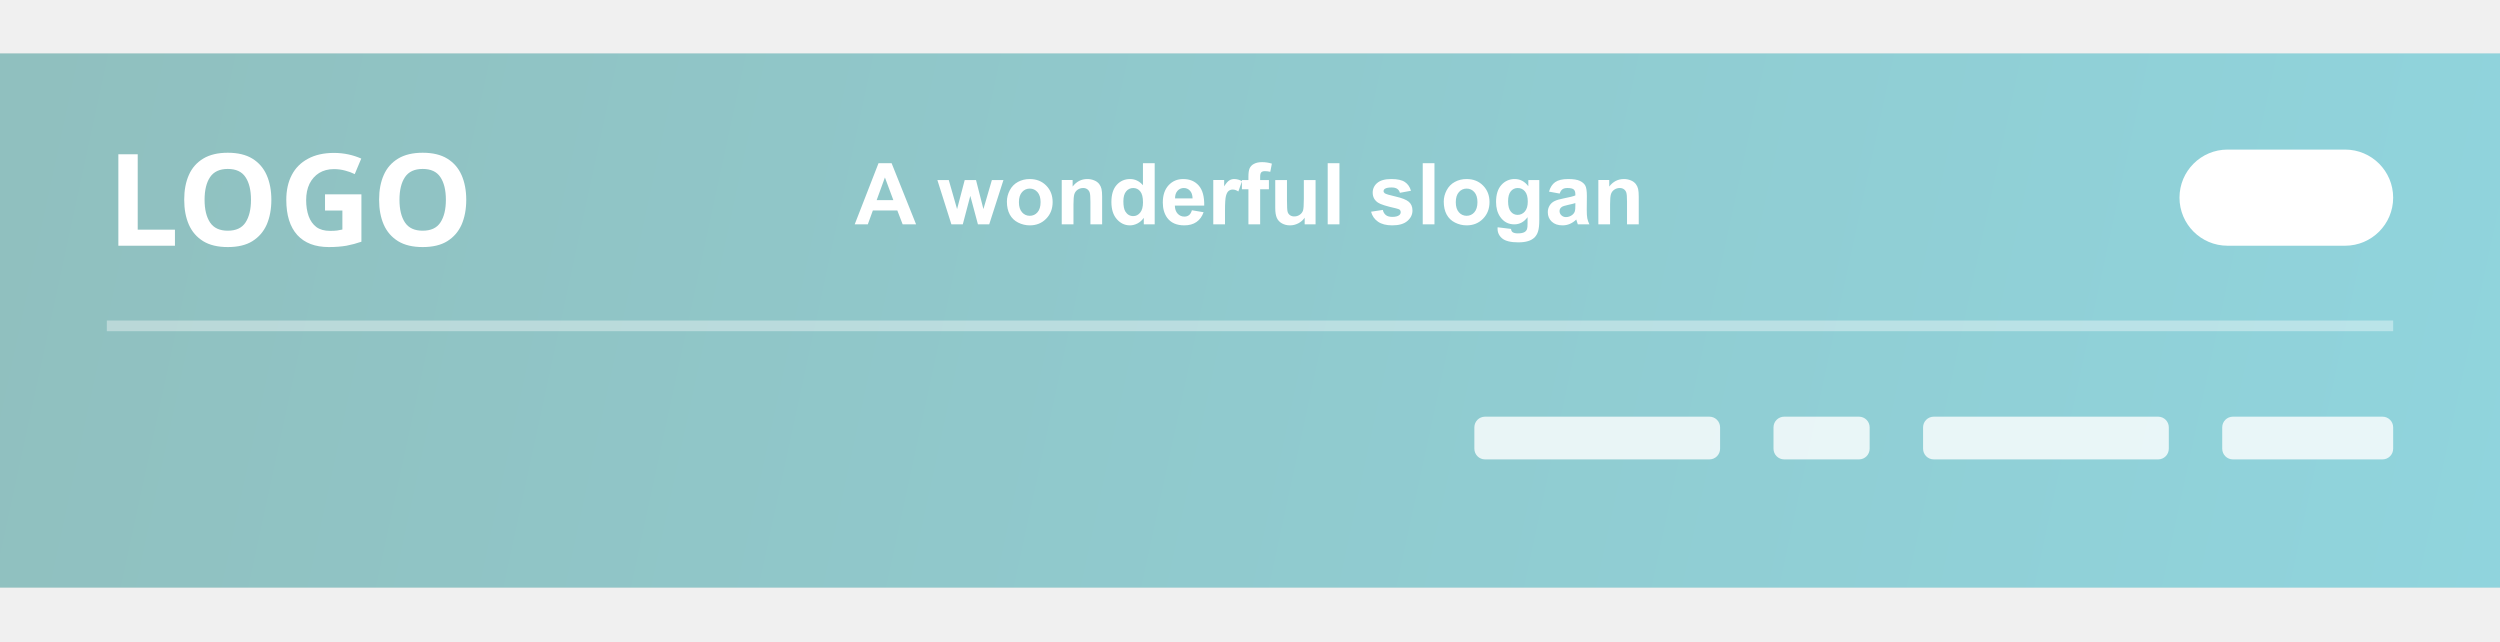
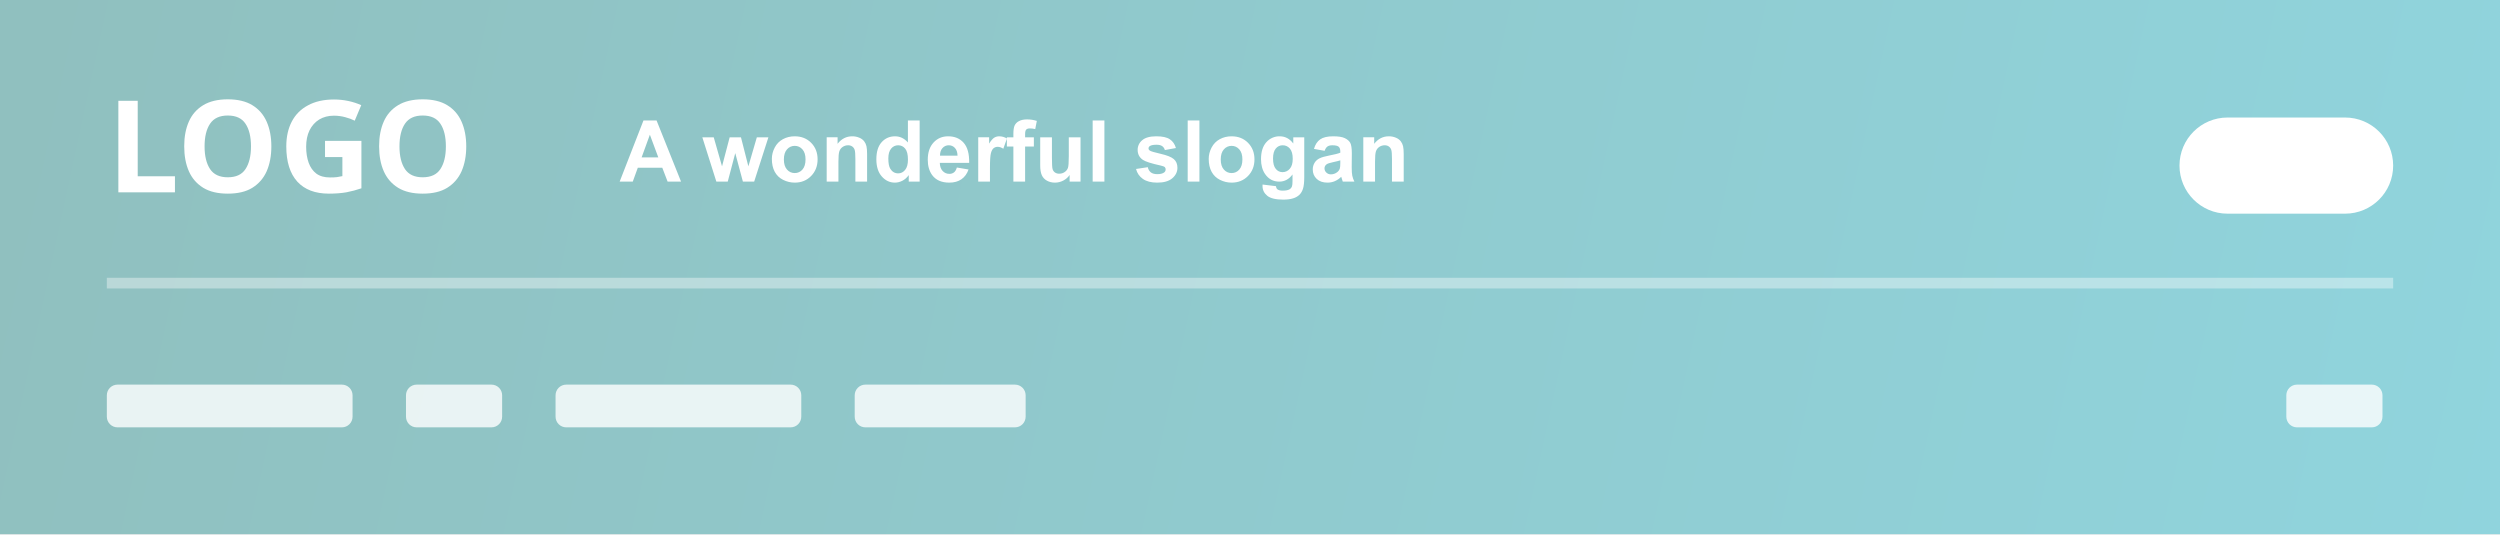
- <svg xmlns="http://www.w3.org/2000/svg" xmlns:xlink="http://www.w3.org/1999/xlink" width="234" height="60" viewBox="0 0 234 60">
+ <svg xmlns="http://www.w3.org/2000/svg" width="234px" height="50px" viewBox="0 0 234 50" version="1.1">
  <defs>
-     <linearGradient id="linearGradient-1" x1="0%" x2="100%" y1="47.717%" y2="52.283%">
-       <stop offset="0%" stop-color="#00A09D" />
-       <stop offset="100%" stop-color="#00E2FF" />
+     <linearGradient x1="0%" y1="47.717%" x2="100%" y2="52.283%" id="linearGradient-1">
+       <stop stop-color="#00A09D" offset="0%" />
+       <stop stop-color="#00E2FF" offset="100%" />
    </linearGradient>
-     <rect id="path-21" width="234" height="50" x="0" y="0" />
  </defs>
-   <g fill="none" fill-rule="evenodd" class="header_template_slogan">
-     <g class="bg_2lev" transform="translate(0 5)">
-       <use fill="#000" fill-opacity=".14" xlink:href="#path-21" />
-       <use fill="url(#linearGradient-1)" fill-opacity=".3" xlink:href="#path-21" />
+   <g id="Page-1" stroke="none" stroke-width="1" fill="none" fill-rule="evenodd">
+     <g id="header_template_slogan" fill-rule="nonzero">
+       <g id="Group">
+         <g id="path-21-link" fill="#000000" fill-opacity="0.14">
+           <rect id="path-21" x="0" y="0" width="234" height="50" />
+         </g>
+         <g id="path-21-link" fill="url(#linearGradient-1)" fill-opacity="0.3">
+           <rect id="path-21" x="0" y="0" width="234" height="50" />
+         </g>
+       </g>
+       <text id="LOGO" fill="#FFFFFF" font-family="Arial-Black, Arial Black" font-size="12" font-weight="700">
+         <tspan x="10" y="18">LOGO</tspan>
+       </text>
+       <rect id="Rectangle" fill="#FFFFFF" opacity="0.375" x="10" y="26" width="214" height="1" />
+       <g id="Group" opacity="0.804" transform="translate(10, 36)" fill="#FFFFFF">
+         <rect id="Rectangle" x="0" y="0" width="23" height="4" rx="1" />
+         <g transform="translate(28, 0)" id="Rectangle">
+           <rect x="0" y="0" width="9" height="4" rx="1" />
+         </g>
+         <g id="Group-Copy" transform="translate(204, 0)">
+           <rect id="Rectangle" x="0" y="0" width="9" height="4" rx="1" />
+         </g>
+         <g transform="translate(42, 0)" id="Rectangle">
+           <rect x="0" y="0" width="23" height="4" rx="1" />
+         </g>
+         <g transform="translate(70, 0)" id="Rectangle">
+           <rect x="0" y="0" width="16" height="4" rx="1" />
+         </g>
+       </g>
+       <rect id="Rectangle" fill="#FFFFFF" x="204" y="11" width="20" height="9" rx="4.5" />
+       <path d="M59.227,17 L59.699,15.7 L61.989,15.7 L62.489,17 L63.746,17 L61.453,11.273 L60.23,11.273 L58,17 L59.227,17 Z M61.617,14.734 L60.055,14.734 L60.828,12.609 L61.618,14.734 L61.617,14.734 Z M68.117,17 L68.82,14.332 L69.535,17 L70.59,17 L71.922,12.852 L70.84,12.852 L70.047,15.57 L69.355,12.852 L68.297,12.852 L67.582,15.57 L66.805,12.852 L65.738,12.852 L67.051,17 L68.117,17 Z M74.391,17.094 C75.005,17.094 75.515,16.887 75.92,16.474 C76.325,16.062 76.527,15.542 76.527,14.914 C76.527,14.292 76.327,13.777 75.926,13.369 C75.525,12.962 75.01,12.758 74.383,12.758 C73.977,12.758 73.609,12.848 73.279,13.028 C72.952,13.205 72.686,13.477 72.516,13.808 C72.336,14.15 72.246,14.503 72.246,14.868 C72.246,15.344 72.336,15.748 72.516,16.08 C72.696,16.412 72.958,16.664 73.303,16.836 C73.648,17.008 74.01,17.094 74.391,17.094 Z M74.387,16.199 C74.109,16.203 73.844,16.083 73.664,15.871 C73.469,15.652 73.371,15.337 73.371,14.926 C73.371,14.514 73.469,14.199 73.664,13.98 C73.844,13.768 74.109,13.648 74.387,13.652 C74.673,13.652 74.913,13.762 75.107,13.98 C75.301,14.2 75.398,14.512 75.398,14.918 C75.398,15.335 75.301,15.652 75.108,15.871 C74.929,16.083 74.664,16.203 74.387,16.199 L74.387,16.199 Z M78.477,17 L78.477,15.121 C78.477,14.658 78.505,14.34 78.561,14.168 C78.615,13.999 78.724,13.853 78.871,13.754 C79.021,13.65 79.2,13.596 79.383,13.598 C79.518,13.594 79.651,13.632 79.763,13.707 C79.871,13.782 79.951,13.89 79.993,14.014 C80.039,14.145 80.063,14.434 80.063,14.883 L80.063,17 L81.16,17 L81.16,14.422 C81.16,14.102 81.14,13.855 81.1,13.684 C81.062,13.517 80.989,13.36 80.885,13.223 C80.765,13.074 80.608,12.959 80.43,12.889 C80.22,12.799 79.994,12.755 79.766,12.758 C79.216,12.758 78.76,12.992 78.398,13.461 L78.398,12.851 L77.378,12.851 L77.378,17 L78.477,17 L78.477,17 Z M83.762,17.094 C83.996,17.094 84.229,17.036 84.459,16.92 C84.689,16.804 84.889,16.628 85.059,16.39 L85.059,17 L86.079,17 L86.079,11.273 L84.98,11.273 L84.98,13.336 C84.642,12.951 84.24,12.758 83.777,12.758 C83.272,12.758 82.854,12.941 82.523,13.307 C82.193,13.673 82.027,14.207 82.027,14.91 C82.027,15.598 82.197,16.133 82.537,16.518 C82.877,16.902 83.285,17.094 83.762,17.094 L83.762,17.094 Z M84.074,16.227 C83.757,16.227 83.509,16.083 83.332,15.797 C83.21,15.599 83.148,15.279 83.148,14.836 C83.148,14.424 83.236,14.116 83.412,13.908 C83.571,13.709 83.812,13.595 84.066,13.598 C84.335,13.598 84.555,13.702 84.726,13.912 C84.898,14.122 84.984,14.465 84.984,14.942 C84.984,15.368 84.896,15.689 84.719,15.904 C84.542,16.119 84.327,16.227 84.074,16.227 L84.074,16.227 Z M88.852,17.094 C89.307,17.094 89.687,16.989 89.99,16.779 C90.294,16.569 90.516,16.264 90.656,15.863 L89.562,15.68 C89.502,15.888 89.414,16.04 89.297,16.133 C89.173,16.229 89.02,16.278 88.863,16.273 C88.623,16.279 88.392,16.18 88.23,16.002 C88.061,15.821 87.973,15.568 87.965,15.242 L90.715,15.242 C90.73,14.401 90.56,13.777 90.203,13.369 C89.846,12.962 89.359,12.758 88.743,12.758 C88.193,12.758 87.738,12.952 87.379,13.342 C87.019,13.732 86.839,14.27 86.839,14.957 C86.839,15.533 86.977,16.009 87.25,16.387 C87.596,16.858 88.13,17.094 88.852,17.094 L88.852,17.094 Z M89.625,14.57 L87.985,14.57 C87.982,14.27 88.059,14.034 88.215,13.86 C88.364,13.688 88.582,13.592 88.809,13.598 C89.033,13.598 89.223,13.68 89.379,13.846 C89.535,14.011 89.617,14.253 89.625,14.57 L89.625,14.57 Z M92.66,17 L92.66,15.719 C92.66,15.013 92.69,14.549 92.752,14.329 C92.813,14.107 92.897,13.954 93.004,13.869 C93.115,13.783 93.253,13.738 93.394,13.742 C93.554,13.742 93.725,13.802 93.91,13.922 L94.25,12.965 C94.033,12.831 93.782,12.759 93.527,12.758 C93.359,12.756 93.195,12.802 93.053,12.891 C92.913,12.979 92.757,13.163 92.582,13.441 L92.582,12.851 L91.562,12.851 L91.562,17 L92.66,17 L92.66,17 Z M95.95,17 L95.95,13.715 L96.77,13.715 L96.77,12.852 L95.95,12.852 L95.95,12.559 C95.95,12.348 95.984,12.205 96.053,12.131 C96.122,12.057 96.236,12.02 96.395,12.02 C96.556,12.02 96.724,12.04 96.898,12.082 L97.047,11.316 C96.747,11.223 96.441,11.176 96.129,11.176 C95.824,11.176 95.572,11.23 95.373,11.338 C95.192,11.427 95.048,11.575 94.963,11.758 C94.889,11.93 94.852,12.19 94.852,12.539 L94.852,12.852 L94.242,12.852 L94.242,13.715 L94.852,13.715 L94.852,17 L95.949,17 L95.95,17 Z M98.742,17.094 C99.016,17.094 99.275,17.03 99.522,16.902 C99.768,16.775 99.966,16.6 100.117,16.379 L100.117,17 L101.137,17 L101.137,12.852 L100.039,12.852 L100.039,14.602 C100.039,15.195 100.012,15.568 99.957,15.721 C99.899,15.878 99.792,16.012 99.652,16.104 C99.504,16.207 99.328,16.26 99.148,16.258 C99.004,16.264 98.862,16.224 98.742,16.143 C98.636,16.066 98.558,15.956 98.522,15.83 C98.482,15.699 98.461,15.341 98.461,14.758 L98.461,12.852 L97.363,12.852 L97.363,15.477 C97.363,15.867 97.413,16.173 97.512,16.395 C97.611,16.615 97.771,16.788 97.992,16.91 C98.214,17.033 98.464,17.094 98.742,17.094 L98.742,17.094 Z M103.372,17 L103.372,11.273 L102.273,11.273 L102.273,17 L103.371,17 L103.372,17 Z M108.32,17.094 C108.943,17.094 109.413,16.957 109.73,16.684 C110.048,16.41 110.207,16.084 110.207,15.704 C110.207,15.354 110.092,15.082 109.863,14.887 C109.632,14.694 109.223,14.531 108.639,14.398 C108.054,14.266 107.712,14.163 107.613,14.09 C107.54,14.035 107.503,13.969 107.503,13.89 C107.503,13.799 107.551,13.715 107.629,13.668 C107.754,13.588 107.961,13.547 108.25,13.547 C108.48,13.547 108.656,13.59 108.78,13.676 C108.905,13.765 108.995,13.897 109.031,14.046 L110.066,13.856 C109.962,13.493 109.772,13.22 109.496,13.036 C109.22,12.85 108.798,12.758 108.23,12.758 C107.634,12.758 107.194,12.88 106.91,13.125 C106.637,13.346 106.48,13.68 106.484,14.031 C106.484,14.43 106.648,14.741 106.977,14.965 C107.214,15.126 107.775,15.305 108.66,15.5 C108.85,15.544 108.973,15.592 109.027,15.645 C109.08,15.701 109.108,15.775 109.105,15.852 C109.108,15.967 109.054,16.077 108.961,16.145 C108.818,16.249 108.604,16.301 108.321,16.301 C108.063,16.301 107.862,16.245 107.719,16.135 C107.568,16.012 107.467,15.839 107.434,15.648 L106.332,15.816 C106.434,16.21 106.649,16.521 106.979,16.75 C107.308,16.98 107.755,17.094 108.32,17.094 L108.32,17.094 Z M112.266,17 L112.266,11.273 L111.168,11.273 L111.168,17 L112.266,17 Z M115.281,17.094 C115.896,17.094 116.406,16.887 116.811,16.474 C117.215,16.062 117.418,15.542 117.418,14.914 C117.418,14.292 117.218,13.777 116.816,13.369 C116.416,12.962 115.901,12.758 115.273,12.758 C114.867,12.758 114.499,12.848 114.17,13.028 C113.84,13.207 113.586,13.468 113.406,13.808 C113.226,14.15 113.136,14.503 113.136,14.868 C113.136,15.344 113.226,15.748 113.406,16.08 C113.586,16.412 113.848,16.664 114.193,16.836 C114.538,17.008 114.901,17.094 115.281,17.094 L115.281,17.094 Z M115.277,16.199 C114.999,16.203 114.735,16.083 114.555,15.871 C114.359,15.652 114.262,15.337 114.262,14.926 C114.262,14.514 114.359,14.199 114.555,13.98 C114.735,13.768 114.999,13.648 115.277,13.652 C115.564,13.652 115.804,13.762 115.998,13.98 C116.192,14.2 116.289,14.512 116.289,14.918 C116.289,15.335 116.192,15.652 115.998,15.871 C115.819,16.083 115.555,16.203 115.278,16.199 L115.277,16.199 Z M120.109,18.684 C120.482,18.684 120.789,18.644 121.033,18.566 C121.25,18.503 121.449,18.393 121.617,18.242 C121.776,18.083 121.892,17.887 121.957,17.672 C122.037,17.43 122.078,17.064 122.078,16.574 L122.078,12.852 L121.051,12.852 L121.051,13.434 C120.717,12.984 120.294,12.758 119.781,12.758 C119.304,12.749 118.848,12.95 118.533,13.308 C118.199,13.676 118.031,14.207 118.031,14.902 C118.031,15.457 118.159,15.921 118.414,16.293 C118.74,16.764 119.181,17 119.738,17 C120.238,17 120.652,16.776 120.98,16.328 L120.98,16.934 C120.98,17.178 120.964,17.346 120.93,17.437 C120.891,17.552 120.813,17.65 120.71,17.715 C120.568,17.801 120.353,17.844 120.066,17.844 C119.842,17.844 119.678,17.804 119.574,17.727 C119.499,17.672 119.451,17.572 119.43,17.426 L118.176,17.273 C118.174,17.317 118.172,17.362 118.172,17.406 C118.172,17.776 118.319,18.081 118.613,18.322 C118.908,18.563 119.406,18.684 120.109,18.684 L120.109,18.684 Z M120.043,16.114 C119.797,16.115 119.564,16.002 119.413,15.807 C119.242,15.602 119.156,15.28 119.156,14.84 C119.156,14.42 119.242,14.109 119.412,13.904 C119.569,13.706 119.809,13.593 120.062,13.598 C120.333,13.598 120.557,13.702 120.734,13.91 C120.911,14.118 121,14.437 121,14.867 C121,15.279 120.908,15.589 120.723,15.799 C120.555,16.001 120.305,16.116 120.043,16.113 L120.043,16.114 Z M124.253,17.094 C124.496,17.094 124.724,17.048 124.938,16.957 C125.162,16.859 125.366,16.72 125.539,16.547 C125.547,16.567 125.559,16.611 125.579,16.676 C125.619,16.819 125.655,16.927 125.684,17 L126.77,17 C126.681,16.823 126.614,16.636 126.572,16.443 C126.537,16.27 126.52,16.001 126.52,15.637 L126.531,14.355 C126.531,13.879 126.482,13.551 126.385,13.373 C126.287,13.195 126.118,13.048 125.879,12.932 C125.639,12.816 125.275,12.758 124.785,12.758 C124.246,12.758 123.84,12.854 123.566,13.047 C123.293,13.24 123.1,13.537 122.988,13.937 L123.984,14.117 C124.052,13.924 124.141,13.79 124.25,13.713 C124.36,13.636 124.512,13.598 124.707,13.598 C124.997,13.598 125.193,13.643 125.297,13.732 C125.401,13.822 125.453,13.972 125.453,14.184 L125.453,14.293 C125.255,14.376 124.9,14.466 124.387,14.563 C124.007,14.635 123.715,14.721 123.514,14.818 C123.319,14.909 123.155,15.056 123.043,15.24 C122.929,15.429 122.871,15.646 122.875,15.867 C122.875,16.221 122.998,16.514 123.245,16.747 C123.49,16.977 123.827,17.094 124.254,17.094 L124.253,17.094 Z M124.582,16.32 C124.42,16.325 124.262,16.265 124.145,16.152 C124.034,16.049 123.972,15.905 123.973,15.754 C123.973,15.598 124.044,15.469 124.187,15.367 C124.281,15.305 124.48,15.241 124.785,15.176 C125.09,15.111 125.313,15.055 125.453,15.008 L125.453,15.227 C125.453,15.49 125.439,15.668 125.41,15.762 C125.366,15.909 125.273,16.037 125.148,16.125 C124.985,16.249 124.787,16.318 124.582,16.32 L124.582,16.32 Z M128.703,17 L128.703,15.121 C128.703,14.658 128.731,14.34 128.787,14.168 C128.841,13.999 128.95,13.853 129.097,13.754 C129.247,13.65 129.426,13.596 129.609,13.598 C129.744,13.594 129.877,13.632 129.99,13.707 C130.097,13.782 130.178,13.89 130.219,14.014 C130.266,14.145 130.289,14.434 130.289,14.883 L130.289,17 L131.387,17 L131.387,14.422 C131.387,14.102 131.367,13.855 131.327,13.684 C131.289,13.517 131.215,13.36 131.111,13.223 C130.991,13.074 130.834,12.959 130.656,12.889 C130.446,12.799 130.22,12.755 129.992,12.758 C129.442,12.758 128.987,12.992 128.625,13.461 L128.625,12.851 L127.605,12.851 L127.605,17 L128.703,17 L128.703,17 Z" id="Shape" fill="#FFFFFF" />
    </g>
-     <text fill="#FFF" class="logo_2lev" font-family="Arial-Black, Arial Black" font-size="12" font-weight="700">
-       <tspan x="10" y="23">LOGO</tspan>
-     </text>
-     <rect width="214" height="1" x="10" y="30" fill="#FFF" class="rectangle_2lev" opacity=".375" />
-     <g fill="#FFF" class="group" opacity=".804" transform="translate(138 39)">
-       <rect width="23" height="4" class="rectangle" rx="1" />
-       <g class="link" transform="translate(28)">
-         <rect width="9" height="4" class="rectangle" rx="1" />
-       </g>
-       <g class="link" transform="translate(42)">
-         <rect width="23" height="4" class="rectangle" rx="1" />
-       </g>
-       <g class="link" transform="translate(70)">
-         <rect width="16" height="4" class="rectangle" rx="1" />
-       </g>
-     </g>
-     <rect width="20" height="9" fill="#FFF" class="rectangle" rx="4.5" transform="translate(204 14)" />
-     <path fill="#FFF" fill-rule="nonzero" d="M81.227 21l.472-1.3h2.29l.5 1.3h1.257l-2.293-5.727H82.23L80 21h1.227zm2.39-2.266h-1.562l.773-2.125.79 2.125zm6.5 2.266l.703-2.668.715 2.668h1.055l1.332-4.148H92.84l-.793 2.718-.692-2.718h-1.058l-.715 2.718-.777-2.718h-1.067L89.051 21h1.066zm6.274.094c.614 0 1.124-.207 1.529-.62.405-.412.607-.932.607-1.56 0-.622-.2-1.137-.601-1.545-.401-.407-.916-.611-1.543-.611-.406 0-.774.09-1.104.27a1.84 1.84 0 0 0-.763.78c-.18.342-.27.695-.27 1.06 0 .476.09.88.27 1.212.18.332.442.584.787.756.345.172.707.258 1.088.258zm-.004-.895a.93.93 0 0 1-.723-.328c-.195-.219-.293-.534-.293-.945 0-.412.098-.727.293-.946a.93.93 0 0 1 .723-.328c.286 0 .526.11.72.328.194.22.291.532.291.938 0 .417-.097.734-.29.953a.925.925 0 0 1-.721.328zm4.09.801v-1.879c0-.463.028-.781.084-.953a.787.787 0 0 1 .31-.414.88.88 0 0 1 .512-.156.65.65 0 0 1 .38.109.61.61 0 0 1 .23.307c.046.131.07.42.07.869V21h1.097v-2.578c0-.32-.02-.567-.06-.738a1.21 1.21 0 0 0-.215-.461 1.113 1.113 0 0 0-.455-.334 1.633 1.633 0 0 0-.664-.131c-.55 0-1.006.234-1.368.703v-.61h-1.02V21h1.099zm5.285.094c.234 0 .467-.058.697-.174.23-.116.43-.292.6-.53V21h1.02v-5.727h-1.099v2.063c-.338-.385-.74-.578-1.203-.578-.505 0-.923.183-1.254.549-.33.366-.496.9-.496 1.603 0 .688.17 1.223.51 1.608.34.384.748.576 1.225.576zm.312-.867c-.317 0-.565-.144-.742-.43-.122-.198-.184-.518-.184-.961 0-.412.088-.72.264-.928a.825.825 0 0 1 .654-.31c.269 0 .489.104.66.314.172.21.258.553.258 1.03 0 .426-.088.747-.265.962-.177.215-.392.323-.645.323zm4.778.867c.455 0 .835-.105 1.138-.315.304-.21.526-.515.666-.916l-1.094-.183c-.06.208-.148.36-.265.453a.672.672 0 0 1-.434.14.83.83 0 0 1-.633-.271c-.169-.181-.257-.434-.265-.76h2.75c.015-.841-.155-1.465-.512-1.873-.357-.407-.844-.611-1.46-.611-.55 0-1.005.194-1.364.584-.36.39-.54.928-.54 1.615 0 .576.138 1.052.411 1.43.346.471.88.707 1.602.707zm.773-2.524h-1.64c-.003-.3.074-.536.23-.71a.762.762 0 0 1 .594-.262c.224 0 .414.082.57.248.156.165.238.407.246.724zM114.66 21v-1.281c0-.706.03-1.17.092-1.39.061-.222.145-.375.252-.46a.61.61 0 0 1 .39-.127c.16 0 .331.06.516.18l.34-.957a1.393 1.393 0 0 0-.723-.207.866.866 0 0 0-.474.133c-.14.088-.296.272-.471.55v-.59h-1.02V21h1.098zm3.29 0v-3.285h.82v-.863h-.82v-.293c0-.211.034-.354.103-.428.069-.074.183-.111.342-.111.161 0 .329.02.503.062l.149-.766c-.3-.093-.606-.14-.918-.14-.305 0-.557.054-.756.162a.88.88 0 0 0-.41.42c-.074.172-.111.432-.111.781v.313h-.61v.863h.61V21h1.097zm2.792.094c.274 0 .533-.064.78-.192.246-.127.444-.302.595-.523V21h1.02v-4.148h-1.098v1.75c0 .593-.027.966-.082 1.119a.785.785 0 0 1-.305.383.864.864 0 0 1-.504.154.678.678 0 0 1-.406-.115.585.585 0 0 1-.22-.313c-.04-.131-.061-.489-.061-1.072v-1.906h-1.098v2.625c0 .39.05.696.149.918.099.22.259.393.48.515.222.123.472.184.75.184zm4.63-.094v-5.727h-1.099V21h1.098zm4.948.094c.623 0 1.093-.137 1.41-.41.318-.274.477-.6.477-.98 0-.35-.115-.622-.344-.817-.231-.193-.64-.356-1.224-.489-.585-.132-.927-.235-1.026-.308-.073-.055-.11-.121-.11-.2a.26.26 0 0 1 .126-.222c.125-.08.332-.121.621-.121.23 0 .406.043.53.129a.64.64 0 0 1 .251.37l1.035-.19c-.104-.363-.294-.636-.57-.82-.276-.186-.698-.278-1.266-.278-.596 0-1.036.122-1.32.367a1.15 1.15 0 0 0-.426.906c0 .399.164.71.493.934.237.161.798.34 1.683.535.19.044.313.092.367.145a.288.288 0 0 1 .078.207.35.35 0 0 1-.144.293c-.143.104-.357.156-.64.156-.258 0-.459-.056-.602-.166a.807.807 0 0 1-.285-.487l-1.102.168c.102.394.317.705.647.934.329.23.776.344 1.341.344zm3.946-.094v-5.727h-1.098V21h1.098zm3.015.094c.615 0 1.125-.207 1.53-.62.404-.412.607-.932.607-1.56 0-.622-.2-1.137-.602-1.545-.4-.407-.915-.611-1.543-.611-.406 0-.774.09-1.103.27-.33.179-.584.44-.764.78-.18.342-.27.695-.27 1.06 0 .476.09.88.27 1.212.18.332.442.584.787.756.345.172.708.258 1.088.258zm-.004-.895a.93.93 0 0 1-.722-.328c-.196-.219-.293-.534-.293-.945 0-.412.097-.727.293-.946a.93.93 0 0 1 .722-.328c.287 0 .527.11.721.328.194.22.291.532.291.938 0 .417-.097.734-.291.953a.925.925 0 0 1-.72.328zm4.832 2.485c.373 0 .68-.04.924-.118a1.5 1.5 0 0 0 .584-.324 1.36 1.36 0 0 0 .34-.57c.08-.242.121-.608.121-1.098v-3.722h-1.027v.582c-.334-.45-.757-.676-1.27-.676a1.62 1.62 0 0 0-1.248.55c-.334.368-.502.899-.502 1.594 0 .555.128 1.019.383 1.391.326.471.767.707 1.324.707.5 0 .914-.224 1.242-.672v.606c0 .244-.016.412-.05.503a.531.531 0 0 1-.22.278c-.142.086-.357.129-.644.129-.224 0-.388-.04-.492-.117-.075-.055-.123-.155-.144-.301l-1.254-.153a2.724 2.724 0 0 0-.004.133c0 .37.147.675.441.916.295.241.793.362 1.496.362zm-.066-2.57a.791.791 0 0 1-.63-.307c-.171-.205-.257-.527-.257-.967 0-.42.086-.731.256-.936a.81.81 0 0 1 .65-.306c.271 0 .495.104.672.312.177.208.266.527.266.957 0 .412-.092.722-.277.932a.872.872 0 0 1-.68.314zm4.21.98c.243 0 .471-.046.685-.137a1.98 1.98 0 0 0 .601-.41c.008.02.02.064.04.129.04.143.076.251.105.324h1.086a2.354 2.354 0 0 1-.198-.557c-.035-.173-.052-.442-.052-.806l.011-1.282c0-.476-.049-.804-.146-.982-.098-.178-.267-.325-.506-.441-.24-.116-.604-.174-1.094-.174-.539 0-.945.096-1.219.289-.273.193-.466.49-.578.89l.996.18c.068-.193.157-.327.266-.404.11-.077.262-.115.457-.115.29 0 .486.045.59.134.104.09.156.24.156.452v.109c-.198.083-.553.173-1.066.27-.38.072-.672.158-.873.255a1.097 1.097 0 0 0-.471.422 1.18 1.18 0 0 0-.168.627c0 .354.123.647.37.88.245.23.582.347 1.009.347zm.329-.774a.6.6 0 0 1-.437-.168.538.538 0 0 1-.172-.398c0-.156.071-.285.214-.387.094-.062.293-.126.598-.191s.528-.121.668-.168v.219c0 .263-.014.441-.043.535a.688.688 0 0 1-.262.363.95.95 0 0 1-.566.195zm4.121.68v-1.879c0-.463.028-.781.084-.953a.787.787 0 0 1 .31-.414.88.88 0 0 1 .512-.156.65.65 0 0 1 .381.109.61.61 0 0 1 .229.307c.047.131.07.42.07.869V21h1.098v-2.578c0-.32-.02-.567-.06-.738a1.21 1.21 0 0 0-.216-.461 1.113 1.113 0 0 0-.455-.334 1.633 1.633 0 0 0-.664-.131c-.55 0-1.005.234-1.367.703v-.61h-1.02V21h1.098z" class="awonderfulslogan" />
  </g>
</svg>
